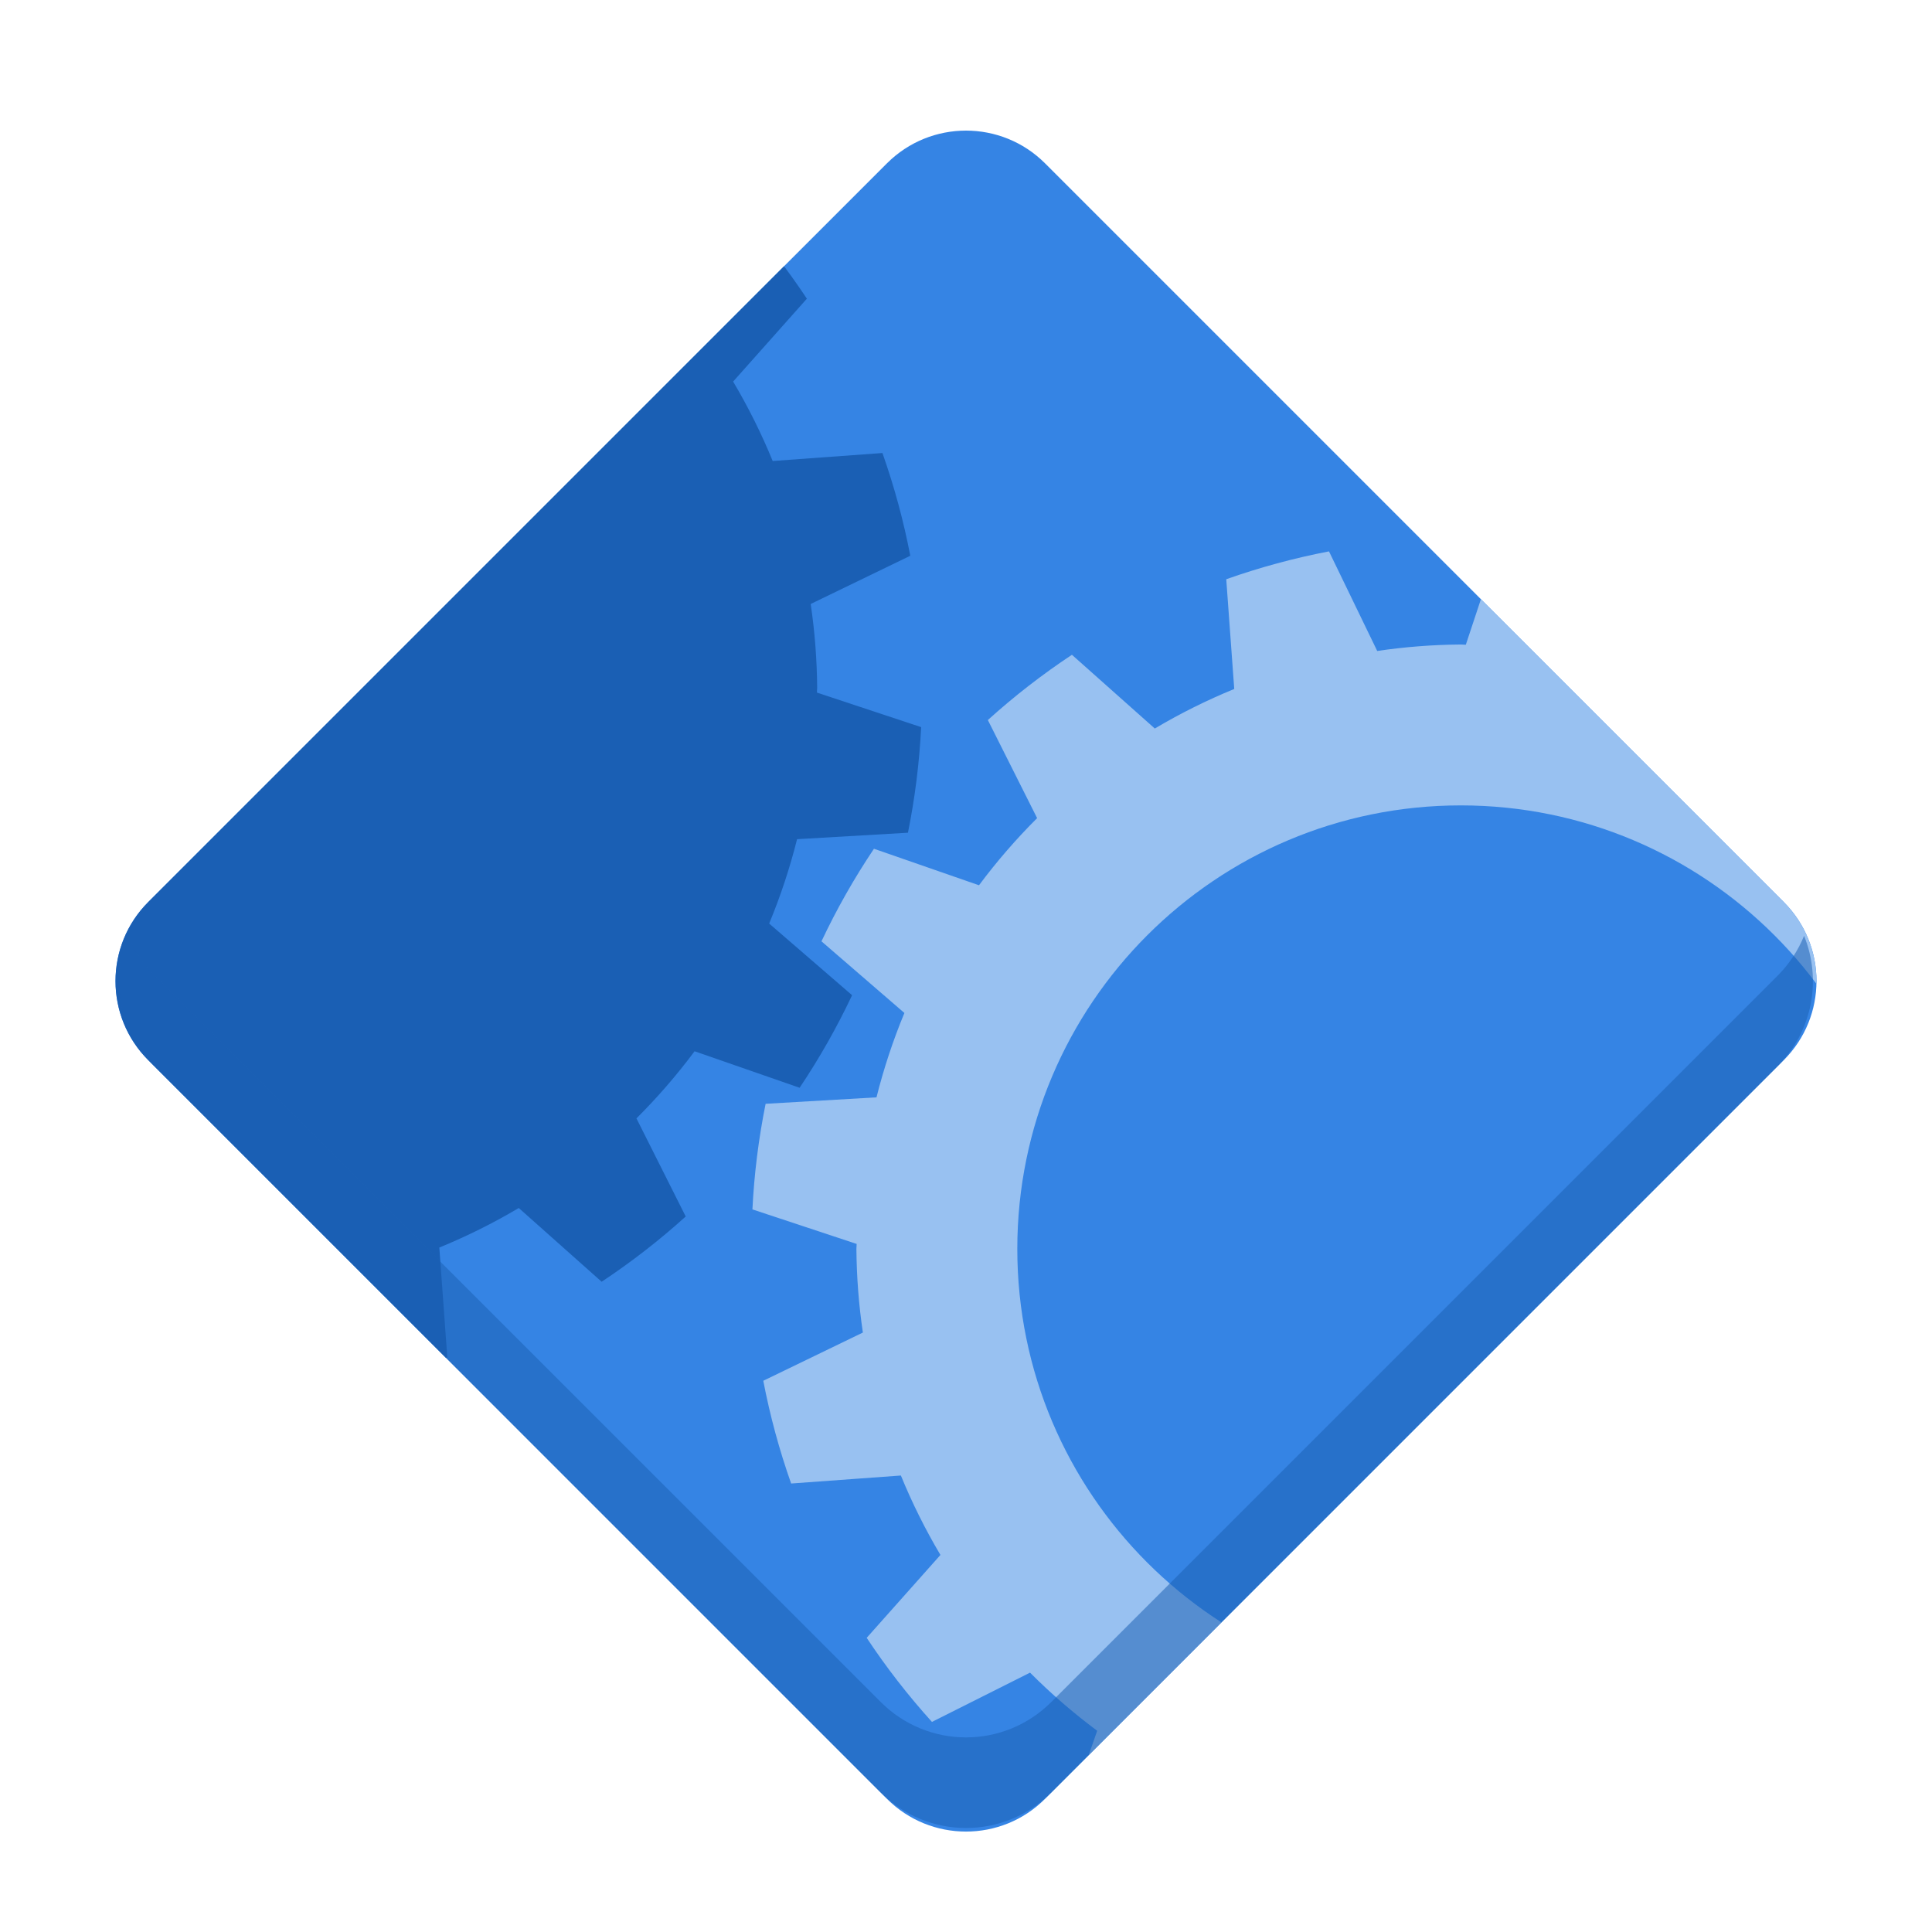
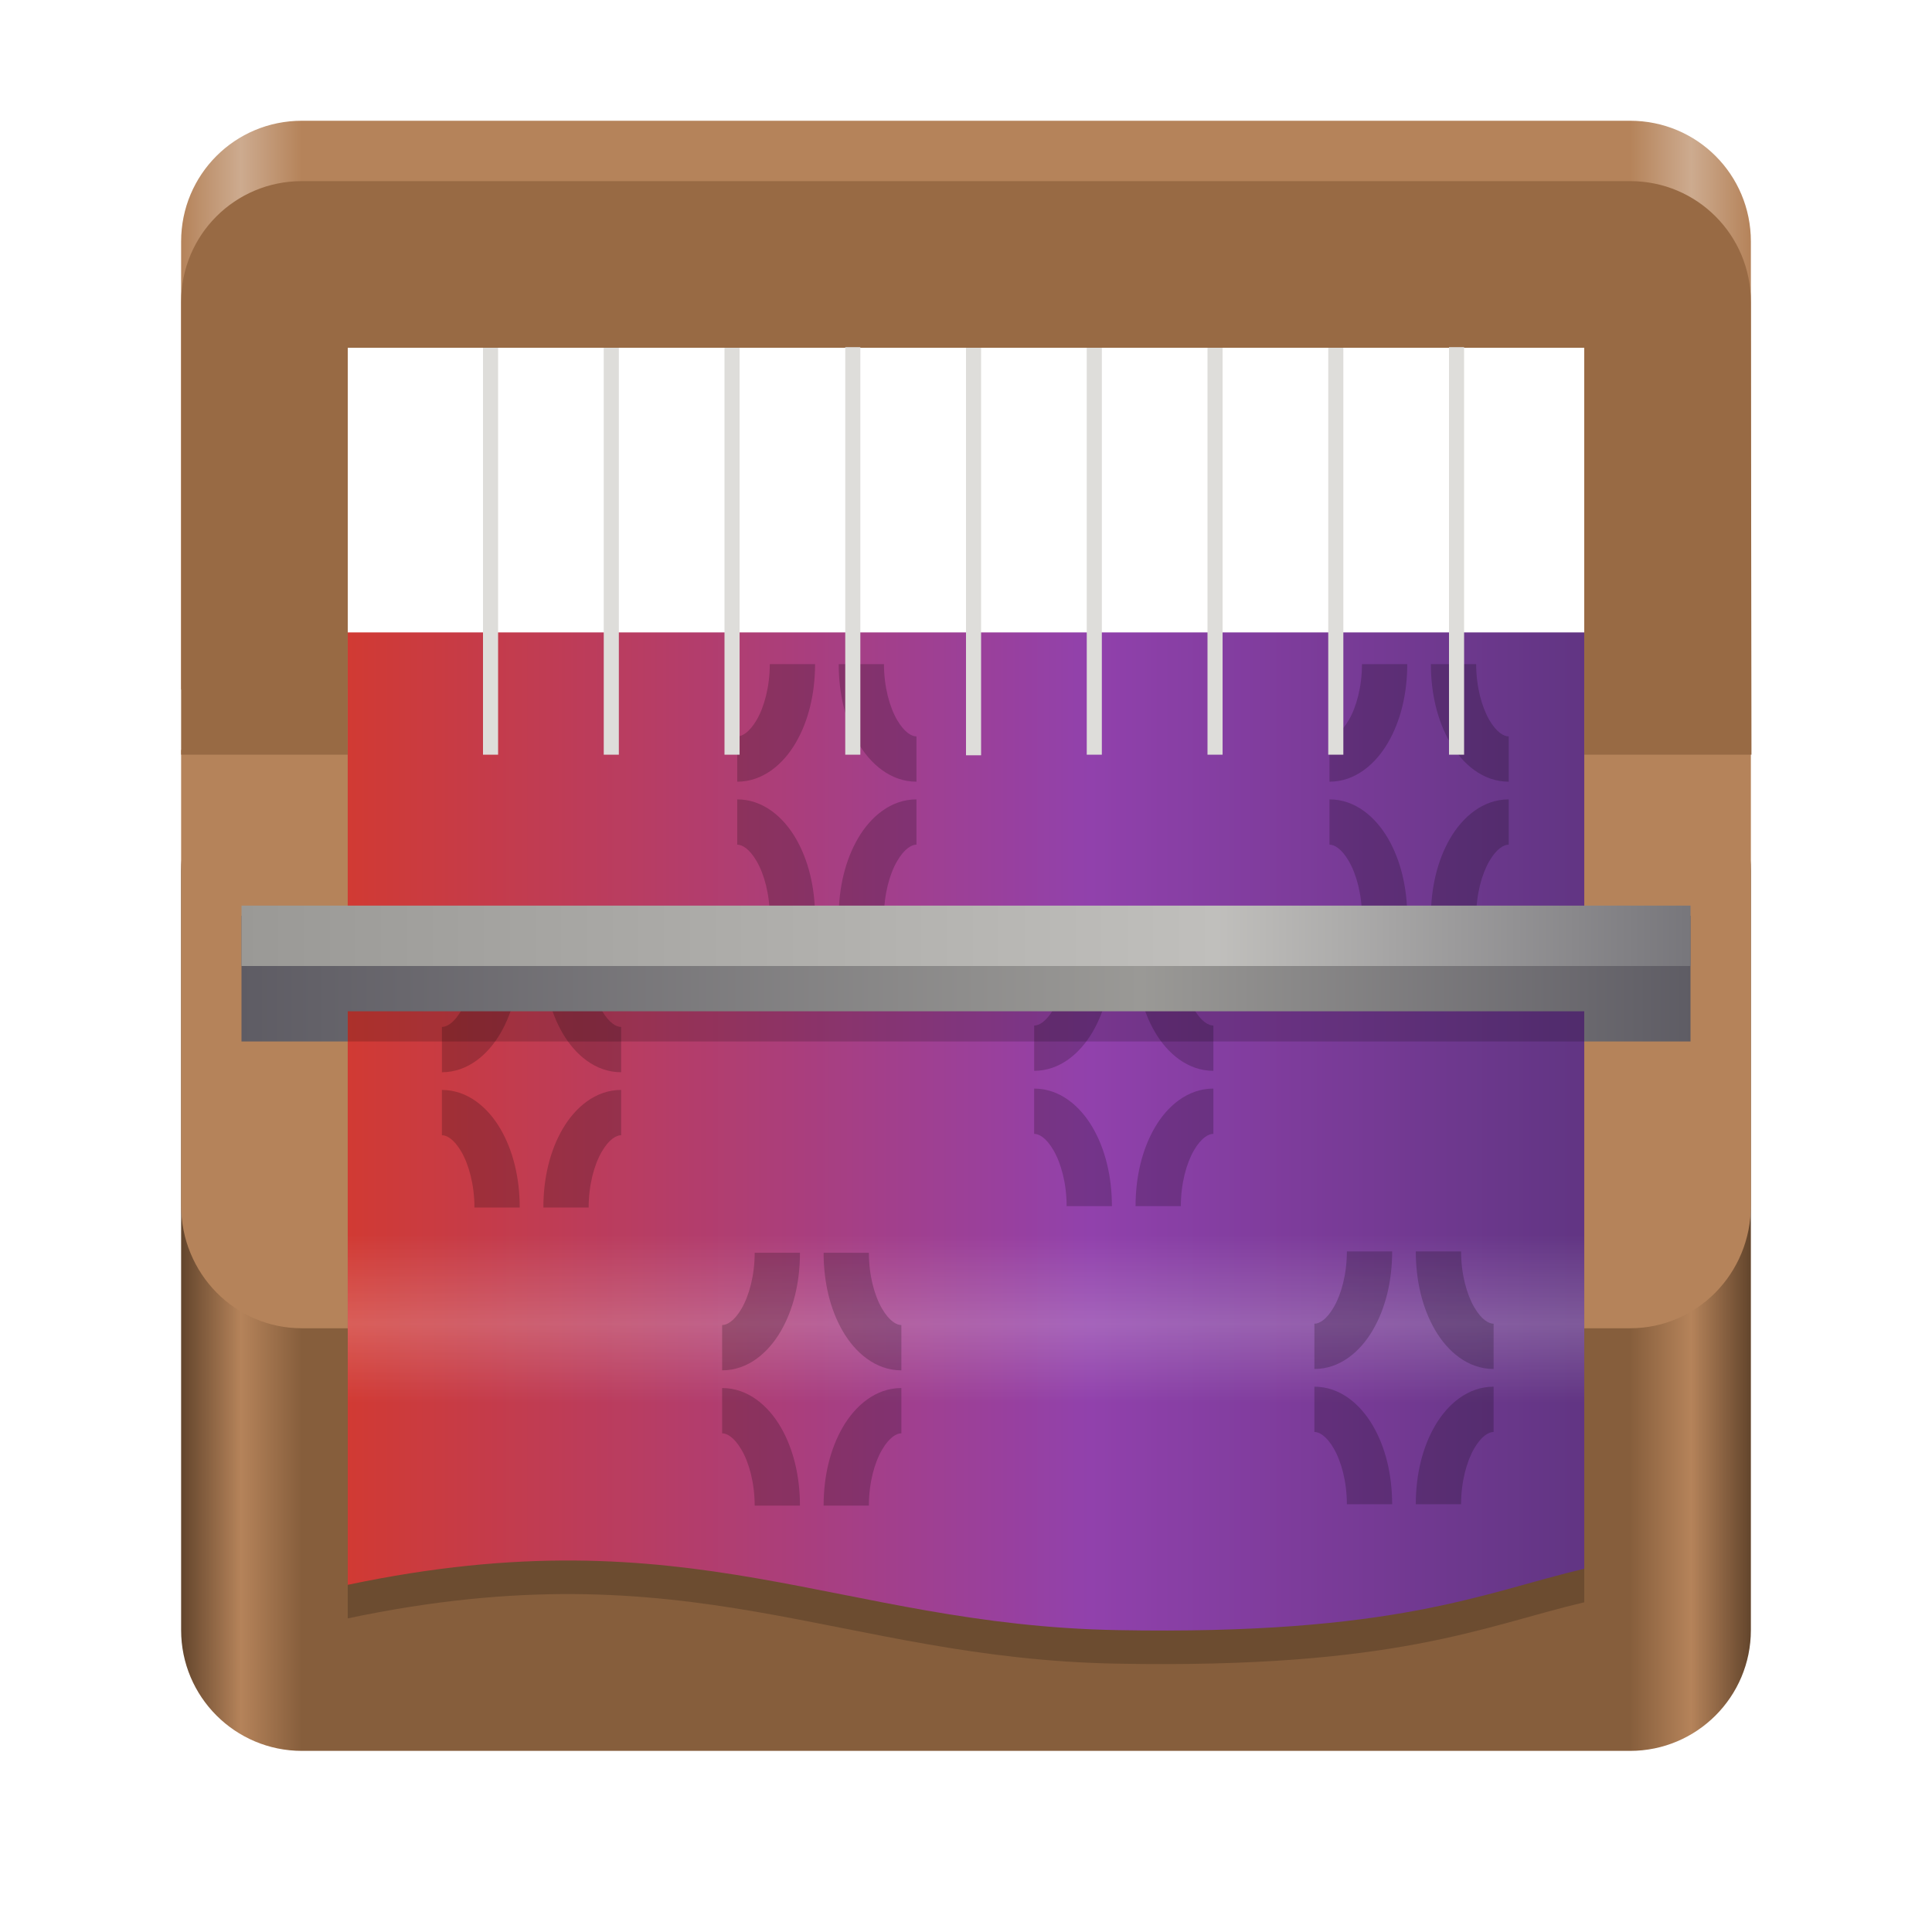
- <svg xmlns="http://www.w3.org/2000/svg" width="33.75mm" height="33.75mm" viewBox="0 0 33.75 33.75" version="1.1" id="svg974">
-   <defs id="defs968">
-     <clipPath clipPathUnits="userSpaceOnUse" id="clipPath18689">
-       <rect clip-path="none" transform="rotate(45)" ry="32" rx="32" y="123.999" x="486.037" height="362.943" width="362.943" id="rect18691" style="display:inline;opacity:1;vector-effect:none;fill:#4a86cf;fill-opacity:1;stroke:none;stroke-width:26.067;stroke-linecap:butt;stroke-linejoin:miter;stroke-miterlimit:4;stroke-dasharray:none;stroke-dashoffset:0;stroke-opacity:1;marker:none;marker-start:none;marker-mid:none;marker-end:none;paint-order:normal;enable-background:new" />
-     </clipPath>
-     <clipPath clipPathUnits="userSpaceOnUse" id="clipPath18689-3">
-       <rect clip-path="none" transform="rotate(45)" ry="32" rx="32" y="123.999" x="486.037" height="362.943" width="362.943" id="rect18691-6" style="display:inline;opacity:1;vector-effect:none;fill:#4a86cf;fill-opacity:1;stroke:none;stroke-width:26.067;stroke-linecap:butt;stroke-linejoin:miter;stroke-miterlimit:4;stroke-dasharray:none;stroke-dashoffset:0;stroke-opacity:1;marker:none;marker-start:none;marker-mid:none;marker-end:none;paint-order:normal;enable-background:new" />
-     </clipPath>
-   </defs>
-   <g id="layer1" transform="translate(-61.81982,-103.944)">
-     <g transform="matrix(0.2636723,0,0,0.2636723,61.81982,-529.397)" style="display:inline;stroke-width:0.25;enable-background:new" id="g1836">
-       <g transform="matrix(0.25,0,0,0.25,0,2295)" id="g18818" style="stroke-width:0.25">
-         <g style="stroke-width:0.27" transform="matrix(0.9260519,0,0,0.9260519,18.93073,50.87633)" id="g18590">
-           <g style="stroke-width:0.27" id="g18681" clip-path="url(#clipPath18689-3)">
-             <rect style="opacity:1;vector-effect:none;fill:#3584e4;fill-opacity:1;stroke:none;stroke-width:8.221;stroke-linecap:butt;stroke-linejoin:miter;stroke-miterlimit:4;stroke-dasharray:none;stroke-dashoffset:0;stroke-opacity:1;marker:none;marker-start:none;marker-mid:none;marker-end:none;paint-order:normal" id="rect18571" width="424" height="424" x="458.337" y="90.642" rx="10.092" ry="10.092" transform="matrix(0.6052817,0.6052817,-0.6052817,0.6052817,33.44063,99.07363)" clip-path="none" />
-             <circle style="opacity:1;vector-effect:none;fill:#f66151;fill-opacity:1;stroke:none;stroke-width:7.037;stroke-linecap:butt;stroke-linejoin:miter;stroke-miterlimit:4;stroke-dasharray:none;stroke-dashoffset:0;stroke-opacity:1;marker:none;marker-start:none;marker-mid:none;marker-end:none;paint-order:normal" id="path18706" cx="0" cy="0" r="0" transform="translate(0,-212)" />
-             <circle style="opacity:1;vector-effect:none;fill:#f66151;fill-opacity:1;stroke:none;stroke-width:7.037;stroke-linecap:butt;stroke-linejoin:miter;stroke-miterlimit:4;stroke-dasharray:none;stroke-dashoffset:0;stroke-opacity:1;marker:none;marker-start:none;marker-mid:none;marker-end:none;paint-order:normal" id="path18708" cx="0" cy="0" r="0" transform="translate(0,-212)" />
-             <path style="display:inline;opacity:1;vector-effect:none;fill:#98c1f1;fill-opacity:1;stroke:none;stroke-width:7.037;stroke-linecap:butt;stroke-linejoin:miter;stroke-miterlimit:4;stroke-dasharray:none;stroke-dashoffset:0;stroke-opacity:1;marker:none;marker-start:none;marker-mid:none;marker-end:none;paint-order:normal;enable-background:new" d="m 408.92,561.918 -9.886,29.829 a 172.971,172.971 0 0 0 -1.427,-0.071 172.971,172.971 0 0 0 -23.929,1.852 l -13.801,-28.501 a 203.293,203.293 0 0 0 -29.401,7.972 l 2.286,31.405 a 172.971,172.971 0 0 0 -22.732,11.319 l -23.718,-21.103 a 203.293,203.293 0 0 0 -24.059,18.674 l 14.099,28.073 a 172.971,172.971 0 0 0 -16.636,19.211 l -30.058,-10.448 a 203.293,203.293 0 0 0 -15.017,26.488 l 23.73,20.507 a 172.971,172.971 0 0 0 -7.985,24.143 l -31.73,1.849 a 203.293,203.293 0 0 0 -3.778,30.217 l 29.829,9.886 a 172.971,172.971 0 0 0 -0.071,1.427 172.971,172.971 0 0 0 1.852,23.929 l -28.501,13.801 a 203.293,203.293 0 0 0 7.972,29.401 l 31.405,-2.286 a 172.971,172.971 0 0 0 11.319,22.732 l -21.103,23.718 a 203.293,203.293 0 0 0 18.674,24.059 l 28.073,-14.099 a 172.971,172.971 0 0 0 19.211,16.636 l -10.448,30.058 a 203.293,203.293 0 0 0 26.488,15.017 l 20.507,-23.73 a 172.971,172.971 0 0 0 24.143,7.985 l 1.849,31.73 a 203.293,203.293 0 0 0 30.217,3.778 l 9.886,-29.829 a 172.971,172.971 0 0 0 1.427,0.071 172.971,172.971 0 0 0 23.929,-1.852 l 13.801,28.501 a 203.293,203.293 0 0 0 29.401,-7.972 l -2.286,-31.405 a 172.971,172.971 0 0 0 22.732,-11.319 l 23.718,21.103 A 203.293,203.293 0 0 0 532.96,916 l -14.099,-28.073 a 172.971,172.971 0 0 0 16.636,-19.211 l 30.058,10.448 a 203.293,203.293 0 0 0 15.017,-26.488 l -23.73,-20.507 a 172.971,172.971 0 0 0 7.985,-24.143 l 31.73,-1.849 a 203.293,203.293 0 0 0 3.778,-30.217 l -29.829,-9.886 a 172.971,172.971 0 0 0 0.071,-1.427 172.971,172.971 0 0 0 -1.852,-23.929 l 28.501,-13.801 a 203.293,203.293 0 0 0 -7.972,-29.401 l -31.405,2.286 a 172.971,172.971 0 0 0 -11.319,-22.732 l 21.103,-23.718 a 203.293,203.293 0 0 0 -18.674,-24.059 l -28.073,14.099 a 172.971,172.971 0 0 0 -19.211,-16.636 l 10.448,-30.058 A 203.293,203.293 0 0 0 485.636,581.681 l -20.507,23.73 a 172.971,172.971 0 0 0 -24.143,-7.985 l -1.849,-31.73 a 203.293,203.293 0 0 0 -30.217,-3.778 z M 397.607,637.722 A 126.926,126.926 0 0 1 524.532,764.647 126.926,126.926 0 0 1 397.607,891.572 126.926,126.926 0 0 1 270.682,764.647 126.926,126.926 0 0 1 397.607,637.722 Z" id="path18717-4" />
-             <path id="path18758" d="m 51.748,401.284 -9.886,29.829 c -0.476,-0.026 -0.951,-0.05 -1.427,-0.071 -8.01,0.062 -16.005,0.681 -23.929,1.852 L 2.706,404.392 c -9.986,1.918 -19.814,4.583 -29.401,7.972 l 2.286,31.405 c -7.844,3.211 -15.442,6.994 -22.732,11.319 l -23.718,-21.103 c -8.475,5.614 -16.518,11.857 -24.059,18.674 l 14.099,28.073 c -6.009,5.987 -11.569,12.408 -16.636,19.211 l -30.058,-10.448 c -5.661,8.442 -10.68,17.296 -15.017,26.488 l 23.73,20.507 c -3.25,7.841 -5.919,15.91 -7.985,24.143 l -31.73,1.849 c -2.013,9.964 -3.276,20.064 -3.778,30.217 l 29.829,9.886 c -0.026,0.476 -0.05,0.951 -0.071,1.427 0.062,8.01 0.681,16.005 1.852,23.929 l -28.501,13.801 c 1.918,9.986 4.583,19.814 7.972,29.401 l 31.405,-2.286 c 3.211,7.844 6.994,15.442 11.319,22.732 l -21.103,23.718 c 5.614,8.475 11.857,16.518 18.674,24.059 l 28.073,-14.099 c 5.987,6.009 12.408,11.569 19.211,16.636 l -10.448,30.058 c 8.442,5.661 17.296,10.68 26.488,15.017 l 20.507,-23.73 c 7.841,3.25 15.91,5.919 24.143,7.985 l 1.849,31.73 c 9.964,2.013 20.064,3.276 30.217,3.778 l 9.886,-29.829 c 0.476,0.026 0.951,0.05 1.427,0.071 8.01,-0.062 16.005,-0.681 23.929,-1.852 l 13.801,28.501 c 9.986,-1.918 19.814,-4.583 29.401,-7.972 l -2.286,-31.405 c 7.844,-3.211 15.442,-6.994 22.732,-11.319 l 23.718,21.103 c 8.475,-5.614 16.518,-11.857 24.059,-18.674 l -14.099,-28.073 c 6.009,-5.987 11.569,-12.408 16.636,-19.211 l 30.058,10.448 c 5.661,-8.442 10.68,-17.296 15.017,-26.488 l -23.73,-20.507 c 3.25,-7.841 5.919,-15.91 7.985,-24.143 l 31.73,-1.849 c 2.013,-9.964 3.276,-20.064 3.778,-30.217 l -29.829,-9.886 c 0.026,-0.476 0.05,-0.951 0.071,-1.427 -0.062,-8.01 -0.681,-16.005 -1.852,-23.929 l 28.501,-13.801 c -1.918,-9.986 -4.583,-19.814 -7.972,-29.401 l -31.405,2.286 c -3.211,-7.844 -6.994,-15.442 -11.319,-22.732 l 21.103,-23.718 c -5.614,-8.475 -11.857,-16.518 -18.674,-24.059 l -28.073,14.099 c -5.987,-6.009 -12.408,-11.569 -19.211,-16.636 l 10.448,-30.058 c -8.442,-5.661 -17.296,-10.68 -26.488,-15.017 l -20.507,23.73 c -7.841,-3.25 -15.91,-5.919 -24.143,-7.985 l -1.849,-31.73 c -9.964,-2.013 -20.064,-3.276 -30.217,-3.778 z" style="display:inline;opacity:1;vector-effect:none;fill:#1a5fb4;fill-opacity:1;stroke:none;stroke-width:7.037;stroke-linecap:butt;stroke-linejoin:miter;stroke-miterlimit:4;stroke-dasharray:none;stroke-dashoffset:0;stroke-opacity:1;marker:none;marker-start:none;marker-mid:none;marker-end:none;paint-order:normal;enable-background:new" />
-           </g>
-         </g>
-         <path style="display:inline;opacity:0.534;vector-effect:none;fill:#1a5fb4;fill-opacity:1;stroke:none;stroke-width:1.629;stroke-linecap:butt;stroke-linejoin:miter;stroke-miterlimit:4;stroke-dasharray:none;stroke-dashoffset:0;stroke-opacity:1;marker:none;marker-start:none;marker-mid:none;marker-end:none;paint-order:normal;enable-background:new" clip-path="none" d="m 8.477,2676 c -1.171,2.887 -0.583,6.308 1.766,8.656 l 48.102,48.102 c 3.134,3.134 8.179,3.134 11.312,0 l 48.102,-48.102 c 2.348,-2.348 2.937,-5.77 1.766,-8.656 -0.392,0.966 -0.98,1.871 -1.766,2.656 l -48.102,48.102 c -3.134,3.134 -8.179,3.134 -11.312,0 L 10.242,2678.656 C 9.457,2677.871 8.868,2676.965 8.477,2676 Z" transform="matrix(4,0,0,4,0,-10028)" id="rect18571-6" />
-       </g>
-       <rect y="2402" x="-1.5000001e-06" height="128" width="128" id="rect9125-7-2" style="display:inline;opacity:1;vector-effect:none;fill:none;fill-opacity:1;stroke:none;stroke-width:1.25;stroke-linecap:butt;stroke-linejoin:miter;stroke-miterlimit:4;stroke-dasharray:none;stroke-dashoffset:0;stroke-opacity:1;marker:none;marker-start:none;marker-mid:none;marker-end:none;paint-order:normal;enable-background:new" />
+ <svg xmlns="http://www.w3.org/2000/svg" height="128px" viewBox="0 0 128 128" width="128px">
+   <linearGradient id="a" gradientTransform="matrix(0.232143 0 0 0.218145 -8.56688 214.033)" gradientUnits="userSpaceOnUse" x1="88.596" x2="536.596" y1="-449.394" y2="-449.394">
+     <stop offset="0" stop-color="#63452c" />
+     <stop offset="0.038" stop-color="#b5835a" />
+     <stop offset="0.077" stop-color="#865e3c" />
+     <stop offset="0.923" stop-color="#865e3c" />
+     <stop offset="0.962" stop-color="#b5835a" />
+     <stop offset="1" stop-color="#63452c" />
+   </linearGradient>
+   <linearGradient id="b" gradientUnits="userSpaceOnUse" x1="12" x2="116" y1="26.842" y2="26.842">
+     <stop offset="0" stop-color="#b5835a" />
+     <stop offset="0.038" stop-color="#cdab8f" />
+     <stop offset="0.077" stop-color="#b5835a" />
+     <stop offset="0.923" stop-color="#b5835a" />
+     <stop offset="0.962" stop-color="#cdab8f" />
+     <stop offset="1" stop-color="#b5835a" />
+   </linearGradient>
+   <linearGradient id="c" gradientUnits="userSpaceOnUse" x1="105.025" x2="22.975" y1="74.784" y2="74.784">
+     <stop offset="0" stop-color="#613583" />
+     <stop offset="0.4" stop-color="#9141ac" />
+     <stop offset="1" stop-color="#d13a33" />
+   </linearGradient>
+   <linearGradient id="d" gradientTransform="matrix(1 0 0 1.066038 -0.00003 -190.7017)" gradientUnits="userSpaceOnUse" x1="64" x2="64" y1="255.61" y2="266.077">
+     <stop offset="0" stop-color="#ffffff" stop-opacity="0" />
+     <stop offset="0.532" stop-color="#ffffff" stop-opacity="0.184" />
+     <stop offset="1" stop-color="#ffffff" stop-opacity="0" />
+   </linearGradient>
+   <filter id="e" height="100%" width="100%" x="0%" y="0%">
+     <feColorMatrix in="SourceGraphic" type="matrix" values="0 0 0 0 1 0 0 0 0 1 0 0 0 0 1 0 0 0 1 0" />
+   </filter>
+   <mask id="f">
+     <g filter="url(#e)">
+       <rect fill-opacity="0.2" height="128" width="128" />
    </g>
+   </mask>
+   <clipPath id="g">
+     <rect height="152" width="192" />
+   </clipPath>
+   <mask id="h">
+     <g filter="url(#e)">
+       <rect fill-opacity="0.2" height="128" width="128" />
+     </g>
+   </mask>
+   <clipPath id="i">
+     <rect height="152" width="192" />
+   </clipPath>
+   <mask id="j">
+     <g filter="url(#e)">
+       <rect fill-opacity="0.2" height="128" width="128" />
+     </g>
+   </mask>
+   <clipPath id="k">
+     <rect height="152" width="192" />
+   </clipPath>
+   <mask id="l">
+     <g filter="url(#e)">
+       <rect fill-opacity="0.2" height="128" width="128" />
+     </g>
+   </mask>
+   <clipPath id="m">
+     <rect height="152" width="192" />
+   </clipPath>
+   <mask id="n">
+     <g filter="url(#e)">
+       <rect fill-opacity="0.2" height="128" width="128" />
+     </g>
+   </mask>
+   <clipPath id="o">
+     <rect height="152" width="192" />
+   </clipPath>
+   <mask id="p">
+     <g filter="url(#e)">
+       <rect fill-opacity="0.2" height="128" width="128" />
+     </g>
+   </mask>
+   <clipPath id="q">
+     <rect height="152" width="192" />
+   </clipPath>
+   <linearGradient id="r" gradientTransform="matrix(1.040799 0 0 1.401544 -3.960481 -271.4962)" gradientUnits="userSpaceOnUse" x1="19.057" x2="111.536" y1="239.376" y2="239.376">
+     <stop offset="0" stop-color="#5e5c64" />
+     <stop offset="0.621" stop-color="#9a9996" />
+     <stop offset="1" stop-color="#5e5c64" />
+   </linearGradient>
+   <linearGradient id="s" gradientTransform="matrix(1.040799 0 0 0.700772 -3.960481 -105.4125)" gradientUnits="userSpaceOnUse" x1="19.057" x2="111.536" y1="239.376" y2="239.376">
+     <stop offset="0" stop-color="#9a9996" />
+     <stop offset="0.673" stop-color="#c0bfbc" />
+     <stop offset="1" stop-color="#77767b" />
+   </linearGradient>
+   <path d="m 20 49.684 h 88 c 4.418 0 8 3.582 8 8 v 50.316 c 0 4.418 -3.582 8 -8 8 h -88 c -4.418 0 -8 -3.582 -8 -8 v -50.316 c 0 -4.418 3.582 -8 8 -8 z m 0 0" fill="url(#a)" />
+   <path d="m 12 49.684 v 30.184 c 0 4.504 3.566 8.133 8 8.133 h 88 c 4.434 0 8 -3.629 8 -8.133 v -30.184 z m 0 0" fill="#b5835a" />
+   <path d="m 23.039 44.121 h 81.922 v 62.035 c -6.688 1.578 -12.43 4.41 -30.961 4.066 c -18.531 -0.34 -28.133 -7.812 -50.961 -3 z m 0 0" fill-opacity="0.192" />
+   <path d="m 20 8 c -4.434 0 -8 3.566 -8 8 v 29.684 h 11.039 v -26.645 h 81.922 v 26.645 h 11.039 v -29.684 c 0 -4.434 -3.566 -8 -8 -8 z m 0 0" fill="url(#b)" />
+   <path d="m 23.039 41.898 h 81.922 v 62.035 c -6.688 1.574 -12.43 4.41 -30.961 4.066 s -28.133 -7.812 -50.961 -3 z m 0 0" fill="url(#c)" />
+   <path d="m 23.039 81.789 h 81.922 v 11.156 h -81.922 z m 0 0" fill="url(#d)" />
+   <g clip-path="url(#g)" mask="url(#f)" transform="matrix(1 0 0 1 -8 -16)">
+     <path d="m 59 60 c 0 1.5 -0.371 2.84 -0.867 3.695 c -0.496 0.848 -0.977 1.094 -1.289 1.094 v 3 c 1.707 0 3.055 -1.164 3.883 -2.59 c 0.828 -1.422 1.273 -3.227 1.273 -5.199 z m 4.566 0 c 0 1.973 0.445 3.777 1.273 5.199 c 0.828 1.426 2.176 2.59 3.879 2.59 v -3 c -0.309 0 -0.789 -0.246 -1.285 -1.094 c -0.496 -0.855 -0.867 -2.195 -0.867 -3.695 z m -6.723 8.961 v 3 c 0.312 0 0.793 0.246 1.289 1.098 c 0.496 0.852 0.867 2.191 0.867 3.691 h 3 c 0 -1.969 -0.445 -3.773 -1.273 -5.199 c -0.828 -1.426 -2.176 -2.59 -3.883 -2.59 z m 11.875 0 c -1.703 0 -3.051 1.164 -3.879 2.59 s -1.273 3.23 -1.273 5.199 h 3 c 0 -1.5 0.371 -2.84 0.867 -3.691 c 0.496 -0.852 0.977 -1.098 1.285 -1.098 z m 0 0" />
  </g>
+   <g clip-path="url(#i)" mask="url(#h)" transform="matrix(1 0 0 1 -8 -16)">
+     <path d="m 98.234 60 c 0 1.5 -0.371 2.84 -0.867 3.695 c -0.492 0.848 -0.973 1.094 -1.285 1.094 v 3 c 1.707 0 3.051 -1.164 3.879 -2.59 c 0.828 -1.422 1.273 -3.227 1.273 -5.199 z m 4.566 0 c 0 1.973 0.445 3.777 1.273 5.199 c 0.828 1.426 2.176 2.59 3.883 2.59 v -3 c -0.312 0 -0.793 -0.246 -1.289 -1.094 c -0.492 -0.855 -0.867 -2.195 -0.867 -3.695 z m -6.719 8.961 v 3 c 0.312 0 0.793 0.246 1.285 1.098 c 0.496 0.852 0.867 2.191 0.867 3.691 h 3 c 0 -1.969 -0.445 -3.773 -1.273 -5.199 c -0.828 -1.426 -2.172 -2.59 -3.879 -2.59 z m 11.875 0 c -1.707 0 -3.055 1.164 -3.883 2.59 s -1.273 3.23 -1.273 5.199 h 3 c 0 -1.5 0.375 -2.84 0.867 -3.691 c 0.496 -0.852 0.977 -1.098 1.289 -1.098 z m 0 0" />
+   </g>
+   <g clip-path="url(#k)" mask="url(#j)" transform="matrix(1 0 0 1 -8 -16)">
+     <path d="m 39.434 79.25 c 0 1.5 -0.371 2.84 -0.867 3.691 c -0.496 0.852 -0.977 1.098 -1.289 1.098 v 3 c 1.707 0 3.055 -1.164 3.883 -2.59 s 1.273 -3.23 1.273 -5.199 z m 4.566 0 c 0 1.969 0.445 3.773 1.273 5.199 c 0.828 1.426 2.176 2.59 3.879 2.59 v -3 c -0.309 0 -0.789 -0.246 -1.285 -1.098 c -0.496 -0.852 -0.867 -2.191 -0.867 -3.691 z m -6.723 8.961 v 3 c 0.312 0 0.793 0.246 1.289 1.094 c 0.496 0.855 0.867 2.195 0.867 3.695 h 3 c 0 -1.973 -0.445 -3.777 -1.273 -5.199 c -0.828 -1.426 -2.176 -2.59 -3.883 -2.59 z m 11.875 0 c -1.703 0 -3.051 1.164 -3.879 2.59 c -0.828 1.422 -1.273 3.227 -1.273 5.199 h 3 c 0 -1.5 0.371 -2.84 0.867 -3.695 c 0.496 -0.848 0.977 -1.094 1.285 -1.094 z m 0 0" />
+   </g>
+   <g clip-path="url(#m)" mask="url(#l)" transform="matrix(1 0 0 1 -8 -16)">
+     <path d="m 78.668 79.156 c 0 1.504 -0.371 2.844 -0.867 3.695 c -0.492 0.852 -0.973 1.094 -1.285 1.094 v 3 c 1.707 0 3.051 -1.164 3.879 -2.586 c 0.828 -1.426 1.273 -3.23 1.273 -5.203 z m 4.566 0 c 0 1.973 0.445 3.777 1.273 5.203 c 0.828 1.422 2.176 2.586 3.883 2.586 v -3 c -0.312 0 -0.793 -0.242 -1.289 -1.094 c -0.492 -0.852 -0.867 -2.191 -0.867 -3.695 z m -6.719 8.965 v 3 c 0.312 0 0.793 0.242 1.285 1.094 c 0.496 0.852 0.867 2.191 0.867 3.695 h 3 c 0 -1.973 -0.445 -3.777 -1.273 -5.203 s -2.172 -2.586 -3.879 -2.586 z m 11.875 0 c -1.707 0 -3.055 1.16 -3.883 2.586 c -0.828 1.426 -1.273 3.23 -1.273 5.203 h 3 c 0 -1.504 0.375 -2.844 0.867 -3.695 c 0.496 -0.852 0.977 -1.094 1.289 -1.094 z m 0 0" />
+   </g>
+   <g clip-path="url(#o)" mask="url(#n)" transform="matrix(1 0 0 1 -8 -16)">
+     <path d="m 58 99 c 0 1.5 -0.371 2.84 -0.867 3.695 c -0.496 0.848 -0.977 1.094 -1.289 1.094 v 3 c 1.707 0 3.055 -1.164 3.883 -2.59 c 0.828 -1.422 1.273 -3.227 1.273 -5.199 z m 4.566 0 c 0 1.973 0.445 3.777 1.273 5.199 c 0.828 1.426 2.176 2.59 3.879 2.59 v -3 c -0.309 0 -0.789 -0.246 -1.285 -1.094 c -0.496 -0.855 -0.867 -2.195 -0.867 -3.695 z m -6.723 8.961 v 3 c 0.312 0 0.793 0.246 1.289 1.098 c 0.496 0.852 0.867 2.191 0.867 3.691 h 3 c 0 -1.969 -0.445 -3.773 -1.273 -5.199 c -0.828 -1.426 -2.176 -2.59 -3.883 -2.59 z m 11.875 0 c -1.703 0 -3.051 1.164 -3.879 2.59 s -1.273 3.23 -1.273 5.199 h 3 c 0 -1.5 0.371 -2.84 0.867 -3.691 c 0.496 -0.852 0.977 -1.098 1.285 -1.098 z m 0 0" />
+   </g>
+   <g clip-path="url(#q)" mask="url(#p)" transform="matrix(1 0 0 1 -8 -16)">
+     <path d="m 97.234 98.91 c 0 1.5 -0.371 2.84 -0.867 3.691 c -0.492 0.852 -0.973 1.098 -1.285 1.098 v 3 c 1.707 0 3.051 -1.164 3.879 -2.59 c 0.828 -1.426 1.273 -3.227 1.273 -5.199 z m 4.566 0 c 0 1.973 0.445 3.773 1.273 5.199 s 2.176 2.59 3.883 2.59 v -3 c -0.312 0 -0.793 -0.246 -1.289 -1.098 c -0.492 -0.852 -0.867 -2.191 -0.867 -3.691 z m -6.719 8.961 v 3 c 0.312 0 0.793 0.246 1.285 1.098 c 0.496 0.852 0.867 2.191 0.867 3.691 h 3 c 0 -1.973 -0.445 -3.777 -1.273 -5.199 c -0.828 -1.426 -2.172 -2.59 -3.879 -2.59 z m 11.875 0 c -1.707 0 -3.055 1.164 -3.883 2.59 c -0.828 1.422 -1.273 3.227 -1.273 5.199 h 3 c 0 -1.5 0.375 -2.84 0.867 -3.691 c 0.496 -0.852 0.977 -1.098 1.289 -1.098 z m 0 0" />
+   </g>
+   <g fill="#deddda">
+     <path d="m 32 23 h 1 v 27 h -1 z m 0 0" />
+     <path d="m 40 23 h 1 v 27 h -1 z m 0 0" />
+     <path d="m 48 23 h 1 v 27 h -1 z m 0 0" />
+     <path d="m 64 23.039 h 1 v 27 h -1 z m 0 0" />
+     <path d="m 72 23 h 1 v 27 h -1 z m 0 0" />
+     <path d="m 88 23 h 1 v 27 h -1 z m 0 0" />
+     <path d="m 80 23 h 1 v 27 h -1 z m 0 0" />
+   </g>
+   <path d="m 20 12 c -4.434 0 -8 3.566 -8 8 v 30 h 11.039 v -26.961 h 81.922 v 26.961 h 11.078 l -0.039 -30 c -0.008 -4.434 -3.566 -8 -8 -8 z m 0 0" fill="#986a44" />
+   <path d="m 23.039 61.605 h 81.922 v 7.395 h -81.922 z m 0 0" fill-opacity="0.176" />
+   <path d="m 16 60.672 v 8.328 h 7.039 v -2 h 81.922 v 2 h 7.039 v -8.328 z m 0 0" fill="url(#r)" />
+   <path d="m 16 60 h 96 v 4 h -96 z m 0 0" fill="url(#s)" />
+   <path d="m 56 23 h 1 v 27 h -1 z m 0 0" fill="#deddda" />
+   <path d="m 96 23 h 1 v 27 h -1 z m 0 0" fill="#deddda" />
</svg>
